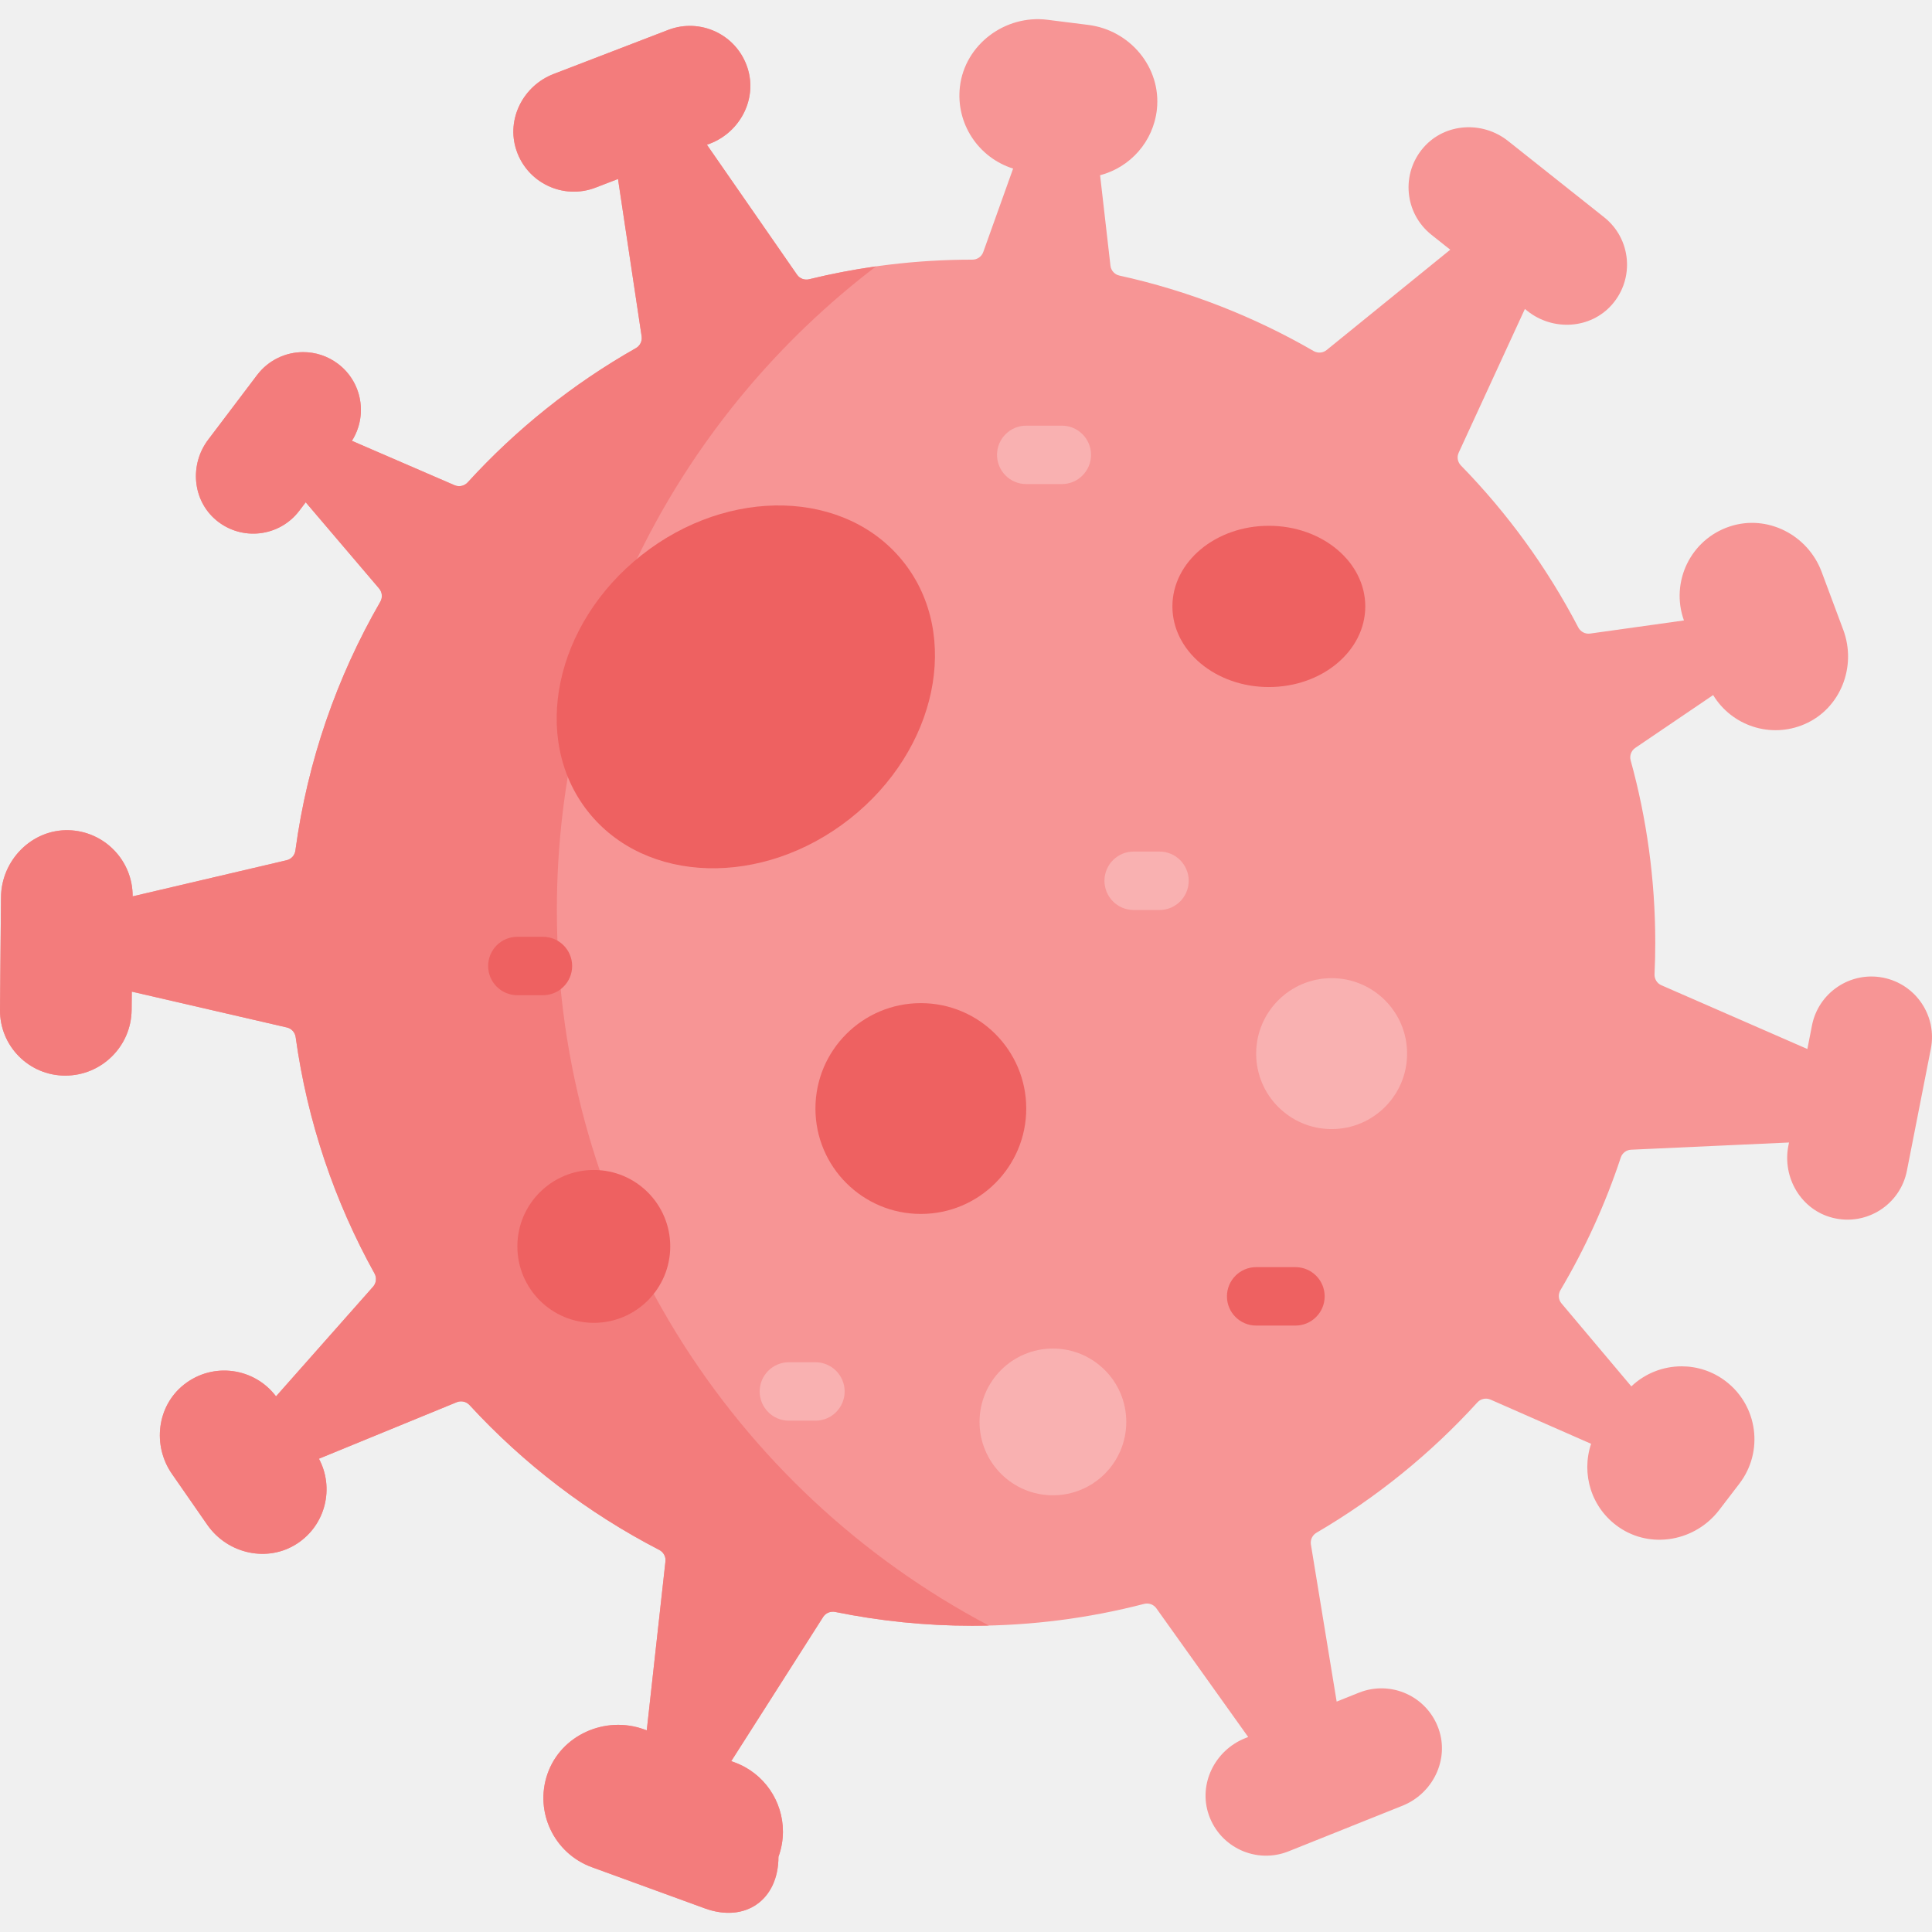
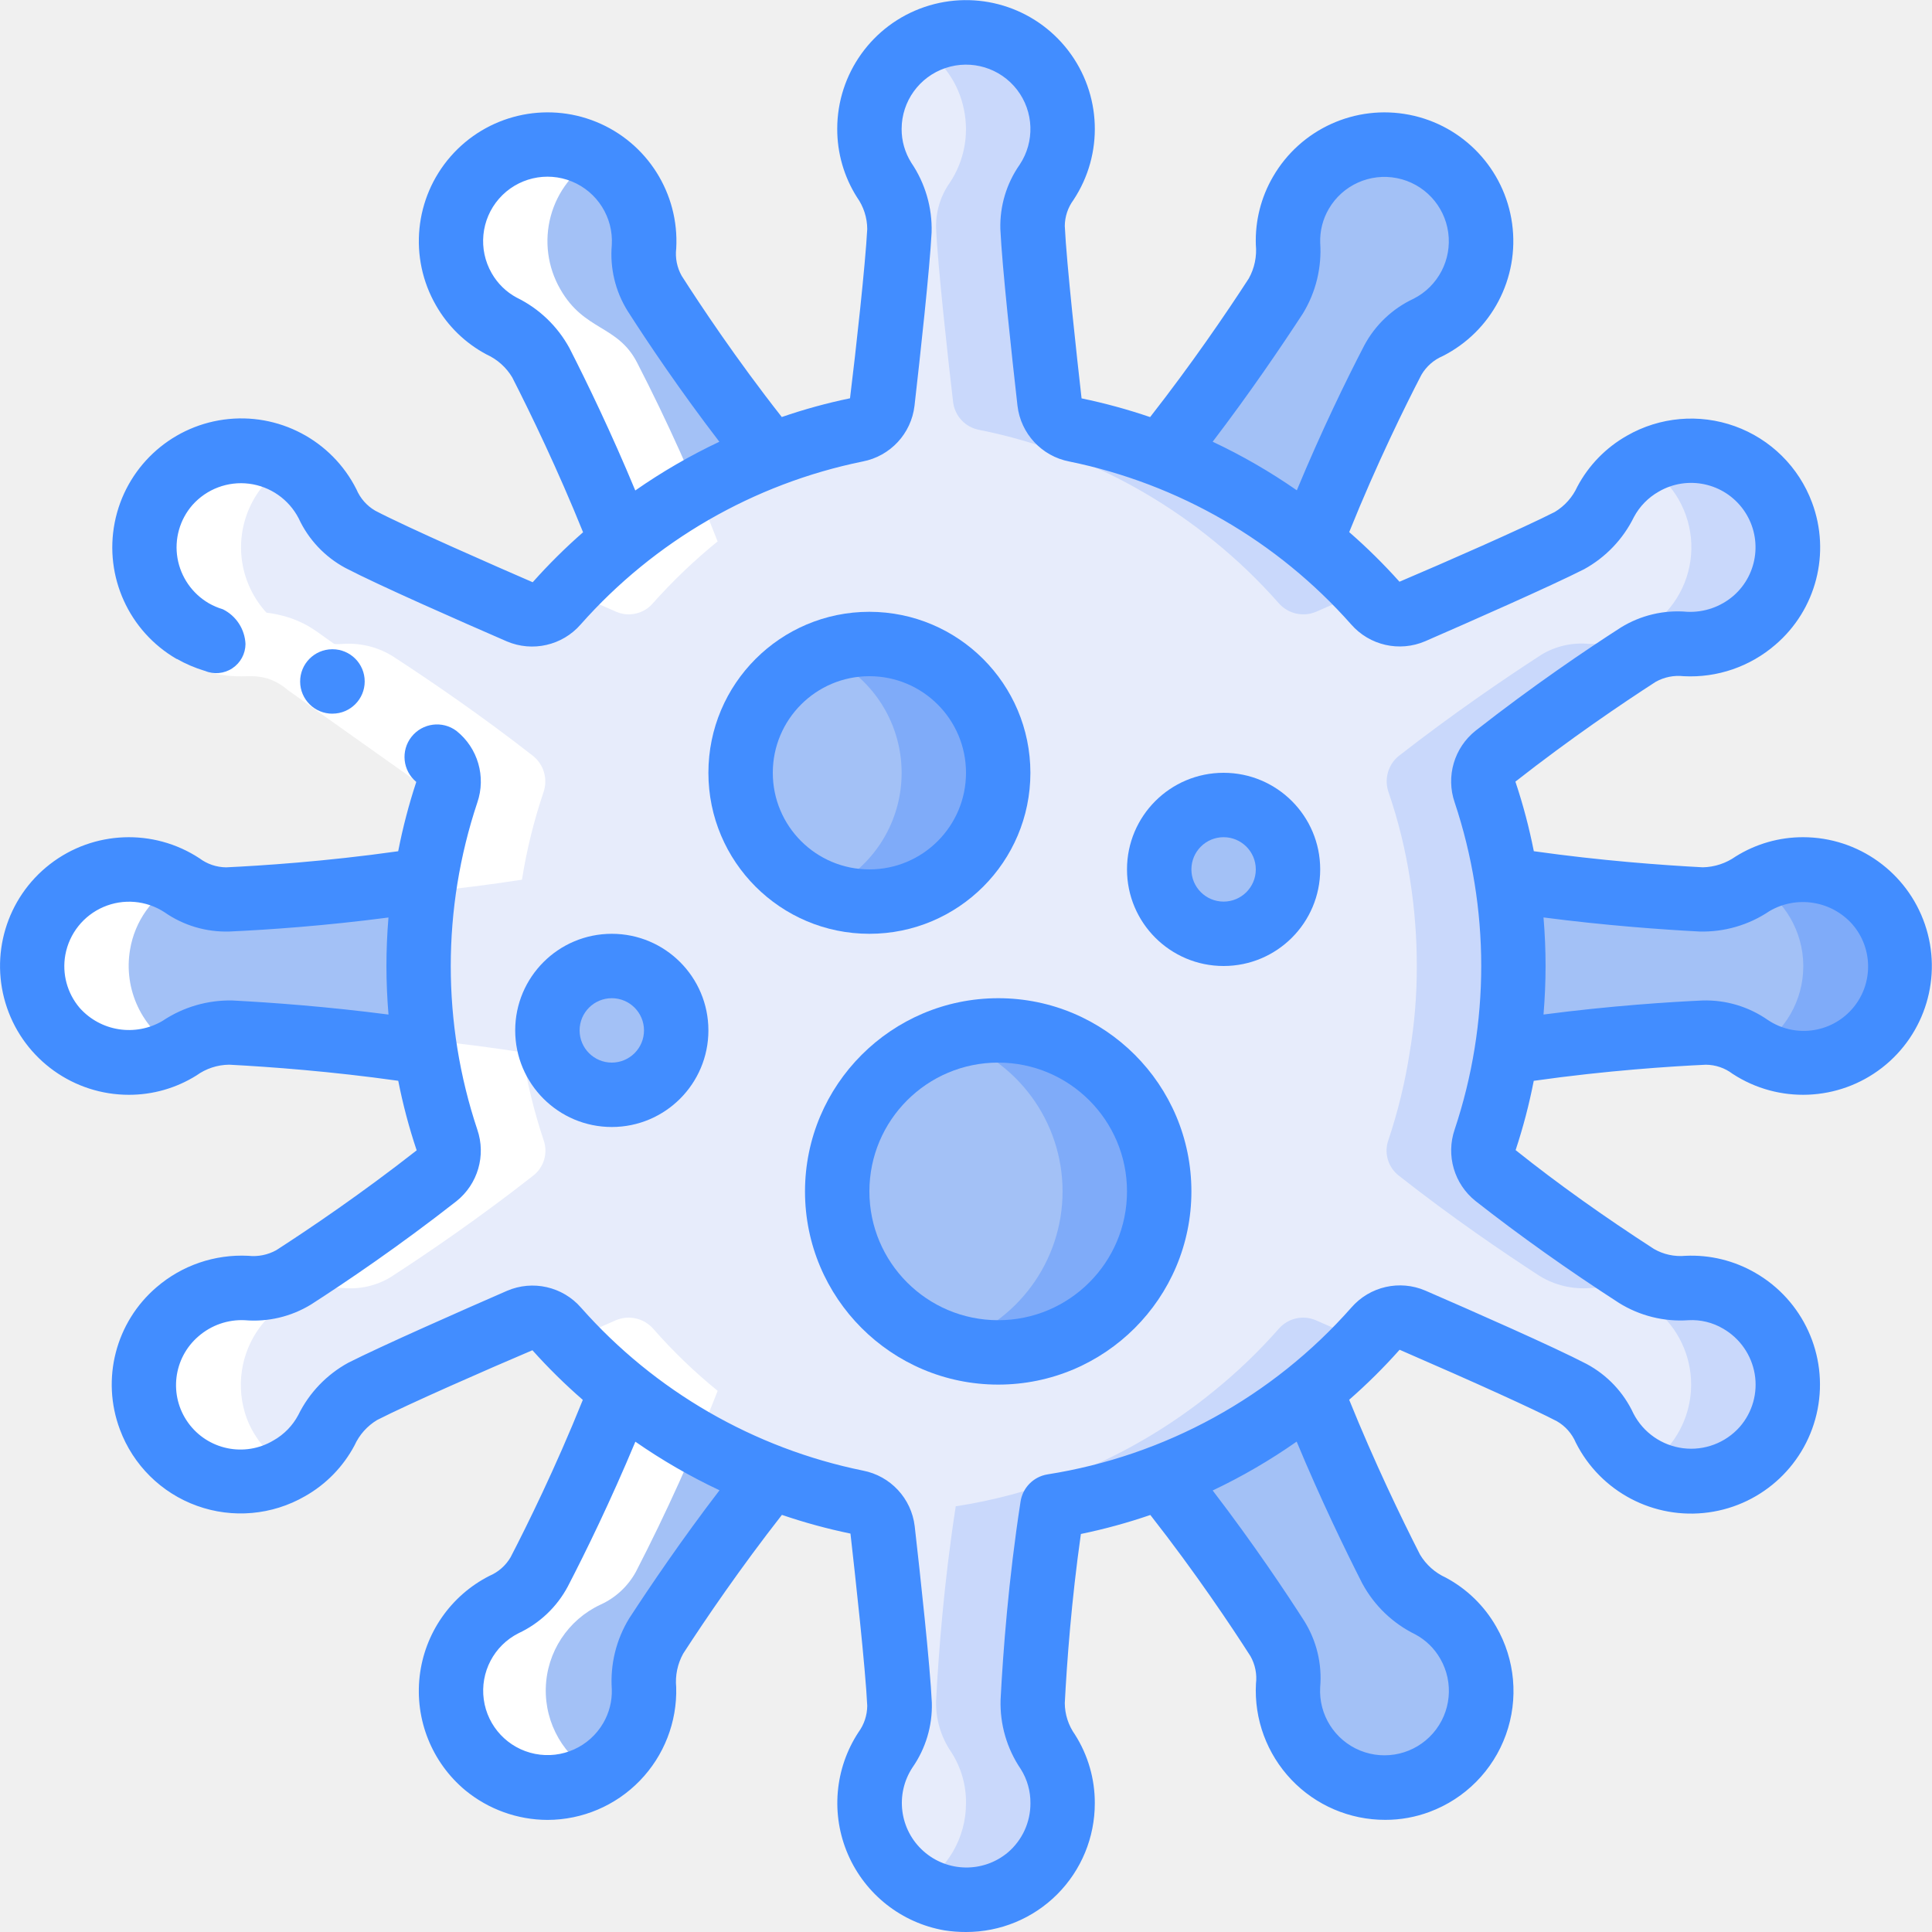
- <svg xmlns="http://www.w3.org/2000/svg" id="Capa_1" enable-background="new 0 0 495.974 495.974" height="512" viewBox="0 0 495.974 495.974" width="512">
-   <g>
-     <g>
-       <g id="XMLID_427_">
-         <g>
-           <path d="m483.411 250.977c8.43 1.66 13.92 9.83 12.27 18.25l-6.15 31.32c-1.7 8.67-10.3 14.23-18.98 12.1-8.13-1.99-13.06-10.3-11.45-18.51l.17-.84-40.54 1.85c-1.22.05-2.28.86-2.66 2.03-3.96 11.96-9.17 23.36-15.48 34.02-.64 1.08-.54 2.45.27 3.41l17.93 21.3c3.56-3.39 8.21-5.15 12.91-5.15 3.96 0 7.96 1.25 11.35 3.85 8.21 6.28 9.77 18.03 3.49 26.25l-5.2 6.79c-6.1 7.98-17.47 10.12-25.75 4.41-7.13-4.91-9.71-13.74-7.13-21.41l-25.83-11.35c-1.17-.51-2.52-.21-3.37.73-11.96 13.13-25.88 24.43-41.3 33.45-1.06.62-1.63 1.82-1.43 3.03l6.61 40.32 5.72-2.29c8.21-3.28 17.55.92 20.48 9.37 2.74 7.91-1.56 16.56-9.33 19.66l-29.23 11.7c-8.2 3.28-17.54-.92-20.47-9.37-2.74-7.91 1.56-16.56 9.33-19.67l.79-.31-23.58-33.04c-.71-1-1.96-1.44-3.15-1.13-14.09 3.65-28.87 5.61-44.11 5.61-12.06 0-23.82-1.23-35.19-3.55-1.2-.24-2.43.27-3.09 1.3l-23.59 37.01.83.3c7.68 2.8 12.44 10.05 12.44 17.77 0 2.16-.37 4.35-1.15 6.49 0 11.07-8.51 17.03-18.91 13.23l-28.99-10.57c-9.7-3.53-14.76-14.18-11.41-23.91 3.44-10.03 14.87-15.09 24.83-11.46l.67.24 4.8-43.37c.14-1.22-.5-2.38-1.59-2.95-18.36-9.48-34.83-22.11-48.7-37.18-.84-.91-2.15-1.21-3.29-.74l-35.38 14.51c4 7.48 1.75 16.96-5.55 21.76-7.62 5.01-17.91 2.68-23.11-4.8l-9.06-13.05c-5.07-7.29-3.89-17.45 3.09-22.95 7.44-5.86 18.05-4.34 23.62 3.03l24.92-28.16c.83-.94.97-2.3.36-3.39-10.23-18.44-17.23-38.92-20.24-60.67-.17-1.22-1.06-2.21-2.25-2.48l-39.82-9.2-.04 4.67c-.04 4.67-1.96 8.9-5.05 11.95-3.08 3.06-7.32 4.94-12 4.94-9.3 0-16.83-7.59-16.74-16.89l.26-28.93c.08-9.46 7.9-17.43 17.35-17.18 9.17.24 16.49 7.78 16.44 16.98l39.53-9.27c1.2-.28 2.09-1.27 2.25-2.49 3.1-23 10.67-44.59 21.8-63.87.62-1.08.51-2.43-.3-3.39l-18.85-22.14-1.64 2.16c-5.08 6.72-14.78 7.89-21.33 2.44-6.14-5.12-6.89-14.3-2.07-20.67l12.56-16.6c2.92-3.85 7.35-5.88 11.84-5.88 3.11 0 6.25.98 8.93 3 6.21 4.69 7.67 13.31 3.57 19.77l26.36 11.4c1.16.5 2.5.2 3.36-.73 12.44-13.64 27.01-25.3 43.19-34.47 1.06-.61 1.65-1.8 1.47-3.01l-6.07-40.41-5.76 2.22c-8.24 3.17-17.53-1.16-20.34-9.64-2.64-7.95 1.78-16.54 9.59-19.54l29.38-11.3c8.25-3.17 17.53 1.15 20.34 9.64 2.64 7.94-1.77 16.53-9.59 19.54l-.79.3 23.12 33.34c.7 1.01 1.94 1.47 3.13 1.18 13.42-3.29 27.43-5.03 41.86-5.03h.02c1.26 0 2.39-.77 2.81-1.96l7.66-21.42c-8.87-2.78-14.78-11.53-13.65-21.07 1.29-10.81 11.64-18.49 22.45-17.13l10.52 1.32c10.72 1.35 18.76 10.95 17.59 21.7-.92 8.37-6.94 14.89-14.58 16.89l2.66 23.22c.14 1.25 1.07 2.27 2.31 2.54 17.78 3.91 34.55 10.52 49.85 19.37 1.07.61 2.39.52 3.34-.26l31.73-25.75-4.82-3.83c-6.93-5.5-7.91-15.69-2.03-22.42 5.5-6.31 15.15-6.87 21.7-1.66l24.65 19.57c6.93 5.49 7.91 15.69 2.03 22.42-5.5 6.3-15.15 6.86-21.7 1.66l-.67-.53-16.99 36.89c-.52 1.11-.28 2.42.58 3.3 11.96 12.25 22.14 26.25 30.12 41.57.58 1.11 1.79 1.74 3.03 1.57l24.09-3.37c-3.54-9.88 1.71-20.83 11.81-24.14 9.63-3.16 20.01 2.19 23.55 11.69l5.55 14.88c3.5 9.41-.7 20.18-9.9 24.18-8.82 3.83-18.77.37-23.51-7.45l-19.99 13.56c-1.05.71-1.52 2.01-1.18 3.23 4.11 14.9 6.31 30.58 6.31 46.78 0 2.71-.06 5.4-.19 8.07-.05 1.23.64 2.36 1.76 2.85l37.48 16.37 1.18-6.05c1.66-8.43 9.83-13.92 18.25-12.27z" fill="#f79595" />
-         </g>
+ <svg xmlns="http://www.w3.org/2000/svg" height="512" viewBox="0 0 60 60" width="512">
+   <g id="Page-1" fill="none" fill-rule="evenodd">
+     <g id="002---Virus" fill-rule="nonzero">
+       <path id="Shape" d="m54.79 44.96c-.658.754-1.648 1.133-2.642 1.01-.994-.122-1.862-.729-2.318-1.62-.212-.468-.57-.854-1.02-1.1-1.02-.54-3.69-1.7-4.95-2.25-.401-.17-.866-.061-1.15.27-.612.695-1.281 1.337-2 1.92-1.392 1.14-2.959 2.048-4.64 2.69-1.095.419-2.231.721-3.39.9v.01c-.36 2.32-.53 4.51-.61 6.05-.01.559.154 1.108.47 1.57.306.473.466 1.026.46 1.59-.001 1.284-.818 2.425-2.034 2.838-1.215.414-2.559.008-3.343-1.009-.784-1.017-.833-2.42-.124-3.489.288-.417.439-.913.43-1.42-.05-1.15-.37-4.05-.53-5.41-.054-.433-.381-.781-.81-.86-.907-.18-1.797-.438-2.66-.77-1.68-.644-3.246-1.552-4.64-2.69-.719-.583-1.388-1.225-2-1.92-.288-.331-.756-.44-1.16-.27-1.24.54-3.83 1.68-4.87 2.21-.492.278-.886.701-1.13 1.21-.264.494-.663.903-1.15 1.18-1.338.771-3.042.401-3.939-.856-.897-1.257-.694-2.989.469-4.004.594-.515 1.365-.781 2.15-.74.509.048 1.021-.068 1.46-.33 1.16-.75 2.77-1.85 4.44-3.16.336-.262.465-.71.32-1.11-.296-.886-.517-1.796-.66-2.72-.149-.885-.223-1.782-.22-2.68-.001-.897.069-1.794.21-2.68.146-.924.371-1.834.67-2.72.138-.404.011-.85-.32-1.12-1.64-1.28-3.21-2.35-4.38-3.11-.471-.287-1.021-.416-1.57-.37-.571.03-1.138-.109-1.63-.4-1.103-.646-1.675-1.92-1.425-3.174.249-1.253 1.265-2.211 2.531-2.386 1.266-.175 2.504.471 3.084 1.61.212.468.57.854 1.02 1.1 1.02.54 3.69 1.7 4.95 2.25.398.17.86.06 1.14-.27.618-.693 1.29-1.335 2.01-1.92 1.394-1.138 2.96-2.046 4.64-2.69.863-.332 1.753-.59 2.66-.77.429-.079.756-.427.81-.86.16-1.35.47-4.17.53-5.32.011-.563-.153-1.115-.47-1.58-.306-.473-.466-1.026-.46-1.59.005-1.283.825-2.42 2.04-2.83 1.215-.41 2.557-.003 3.338 1.014.782 1.017.831 2.418.122 3.487-.289.409-.44.899-.43 1.4.05 1.16.37 4.06.53 5.42.054.433.381.781.81.86.907.18 1.797.438 2.66.77 1.68.644 3.246 1.552 4.64 2.69.719.583 1.388 1.225 2 1.92.288.331.756.44 1.16.27 1.24-.54 3.83-1.68 4.87-2.21.492-.278.886-.701 1.13-1.21.264-.494.663-.903 1.15-1.18 1.338-.771 3.042-.401 3.939.856s.694 2.989-.469 4.004c-.594.515-1.365.781-2.15.74-.509-.048-1.021.068-1.46.33-1.16.75-2.77 1.85-4.44 3.15-.331.27-.458.716-.32 1.12.304.885.528 1.795.67 2.72.141.886.211 1.783.21 2.68.003.898-.071 1.795-.22 2.68-.143.924-.364 1.834-.66 2.72-.145.4-.016.848.32 1.11 1.64 1.29 3.21 2.36 4.38 3.12.471.287 1.021.416 1.57.37.571-.03 1.138.109 1.63.4.775.447 1.309 1.217 1.458 2.099s-.103 1.785-.688 2.461z" fill="#e7ecfb" />
+       <path id="Shape" d="m29.94 3.42c.157.779-.001 1.588-.44 2.25-.289.409-.44.899-.43 1.4.05 1.16.37 4.06.53 5.42.054.433.381.781.81.86.907.18 1.797.438 2.66.77 1.68.644 3.246 1.552 4.64 2.69.719.583 1.388 1.225 2 1.92.288.331.756.44 1.16.27.388-.169.914-.4 1.477-.649-.509-.551-1.056-1.066-1.637-1.541-1.394-1.138-2.96-2.046-4.64-2.69-.863-.332-1.753-.59-2.66-.77-.429-.079-.756-.427-.81-.86-.16-1.36-.48-4.26-.53-5.42-.01-.501.141-.991.43-1.4.778-1.16.652-2.704-.304-3.723-.956-1.019-2.489-1.243-3.696-.541.75.43 1.276 1.165 1.44 2.014z" fill="#c9d8fb" />
+       <path id="Shape" d="m54.02 40.4c-.492-.291-1.059-.43-1.63-.4-.549.046-1.099-.083-1.57-.37-1.17-.76-2.74-1.83-4.38-3.12-.336-.262-.465-.71-.32-1.11.296-.886.517-1.796.66-2.72.149-.885.223-1.782.22-2.68.001-.897-.069-1.794-.21-2.68-.142-.925-.366-1.835-.67-2.72-.138-.404-.011-.85.32-1.12 1.67-1.3 3.28-2.4 4.44-3.15.439-.262.951-.378 1.46-.33.785.041 1.556-.225 2.15-.74 1.164-1.015 1.367-2.747.469-4.004s-2.602-1.627-3.939-.856h-.005c.845.479 1.403 1.339 1.498 2.305.095.966-.287 1.918-1.023 2.551-.594.515-1.365.781-2.15.74-.509-.048-1.021.068-1.46.33-1.16.75-2.77 1.85-4.44 3.15-.331.27-.458.716-.32 1.12.304.885.528 1.795.67 2.72.141.888.211 1.785.21 2.684.003.898-.071 1.795-.22 2.68-.143.924-.364 1.834-.66 2.72-.145.4-.016.848.32 1.11 1.64 1.29 3.21 2.36 4.38 3.12.471.287 1.021.416 1.57.37.571-.03 1.138.109 1.63.4.775.447 1.309 1.217 1.458 2.099s-.103 1.785-.688 2.461c-.218.253-.478.466-.768.63.156.09.319.167.488.23 1.459.514 3.069-.165 3.719-1.569.65-1.403.126-3.071-1.209-3.851z" fill="#c9d8fb" />
+       <path id="Shape" d="m40.86 41c-.401-.17-.866-.061-1.15.27-.612.695-1.281 1.337-2 1.92-1.392 1.14-2.959 2.048-4.64 2.69-1.095.419-2.231.721-3.39.9v.01c-.36 2.32-.53 4.51-.61 6.05-.01.559.154 1.108.47 1.57.306.473.466 1.026.46 1.59.001 1.071-.572 2.06-1.5 2.594.305.181.64.305.989.366.873.151 1.768-.092 2.445-.663.677-.571 1.067-1.412 1.066-2.297.006-.564-.154-1.117-.46-1.59-.316-.462-.48-1.011-.47-1.57.08-1.54.25-3.73.61-6.05v-.01c1.159-.179 2.295-.481 3.39-.9 1.681-.642 3.248-1.55 4.64-2.69.58-.475 1.127-.99 1.636-1.54-.568-.25-1.097-.48-1.486-.65z" fill="#c9d8fb" />
+       <circle id="Oval" cx="26.999" cy="24" fill="#a3c1f6" r="4" />
+       <path id="Shape" d="m27 20c-.515.002-1.024.104-1.5.3 1.511.609 2.501 2.074 2.501 3.703s-.99 3.094-2.501 3.703c1.496.608 3.212.256 4.348-.892s1.471-2.866.848-4.357c-.623-1.49-2.081-2.46-3.696-2.458z" fill="#7fabf9" />
+       <circle id="Oval" cx="37.999" cy="27" fill="#a3c1f6" r="2" />
+       <circle id="Oval" cx="18.999" cy="32" fill="#a3c1f6" r="2" />
+       <circle id="Oval" cx="30.999" cy="37" fill="#a3c1f6" r="5" />
+       <path id="Shape" d="m31 32c-.51.007-1.016.093-1.5.254 2.081.644 3.499 2.568 3.499 4.746s-1.419 4.102-3.499 4.746c1.876.596 3.926.033 5.236-1.436 1.309-1.469 1.633-3.571.826-5.366s-2.593-2.948-4.561-2.944z" fill="#7fabf9" />
+       <path id="Shape" d="m23.93 14.12c-1.68.644-3.246 1.552-4.64 2.69l-.01-.01c-.733-1.885-1.564-3.731-2.49-5.53-.275-.497-.698-.895-1.21-1.14-.494-.264-.903-.663-1.18-1.15-.635-1.112-.495-2.504.349-3.466.844-.963 2.206-1.284 3.391-.799 1.185.484 1.932 1.667 1.86 2.945-.048.509.068 1.021.33 1.46 1.11 1.729 2.312 3.398 3.6 5z" fill="#a3c1f6" />
+       <path id="Shape" d="m13.22 32.68h-.01c-2.32-.36-4.5-.53-6.04-.61-.567-.006-1.121.161-1.59.48-.473.297-1.021.453-1.58.45-1.281-.003-2.419-.819-2.832-2.031-.414-1.212-.012-2.553 1-3.339 1.012-.785 2.411-.842 3.483-.14.417.297.918.451 1.43.44 2.053-.094 4.099-.298 6.13-.61-.141.886-.211 1.783-.21 2.68-.003.898.071 1.795.22 2.68z" fill="#a3c1f6" />
+       <path id="Shape" d="m23.93 45.88c-1.266 1.579-2.451 3.221-3.55 4.92-.29.488-.423 1.054-.38 1.62.021.557-.118 1.109-.4 1.59-.642 1.109-1.917 1.688-3.174 1.441-1.257-.247-2.219-1.265-2.394-2.534s.475-2.51 1.618-3.088c.468-.212.854-.57 1.1-1.02.947-1.822 1.791-3.695 2.53-5.61l.01-.01c1.394 1.138 2.96 2.046 4.64 2.69z" fill="#a3c1f6" />
+       <path id="Shape" d="m44.04 55.33c-.95.35-2.013.198-2.827-.405-.814-.602-1.27-1.574-1.213-2.585.048-.509-.068-1.021-.33-1.46-1.11-1.729-2.312-3.398-3.6-5 1.681-.642 3.248-1.55 4.64-2.69l.01.01c.733 1.885 1.564 3.731 2.49 5.53.275.497.698.895 1.21 1.14.494.264.903.663 1.18 1.15.443.765.526 1.687.225 2.519-.301.832-.954 1.487-1.785 1.791z" fill="#a3c1f6" />
+       <path id="Shape" d="m58.96 30.51c-.176.996-.84 1.836-1.768 2.239s-1.995.313-2.842-.239c-.417-.297-.918-.451-1.43-.44-2.053.094-4.099.298-6.13.61h-.01c.149-.885.223-1.782.22-2.68.001-.897-.069-1.794-.21-2.68 2.32.36 4.5.53 6.04.61.567.006 1.121-.161 1.59-.48.473-.297 1.021-.453 1.58-.45.885-.001 1.726.389 2.297 1.066.571.677.813 1.571.663 2.444z" fill="#a3c1f6" />
+       <path id="Shape" d="m56 27c-.531-.002-1.052.141-1.509.412.932.528 1.509 1.515 1.512 2.586s-.569 2.061-1.498 2.594c1.093.637 2.467.52 3.437-.292.969-.812 1.326-2.145.891-3.332-.435-1.187-1.568-1.975-2.832-1.968z" fill="#7fabf9" />
+       <path id="Shape" d="m45.83 8.45c-.248.746-.78 1.364-1.48 1.72-.468.212-.854.57-1.1 1.02-.947 1.822-1.791 3.695-2.53 5.61l-.01.01c-1.394-1.138-2.96-2.046-4.64-2.69 1.266-1.579 2.451-3.221 3.55-4.92.29-.488.423-1.054.38-1.62-.02-.557.119-1.109.4-1.59.767-1.34 2.427-1.877 3.834-1.24 1.406.637 2.098 2.239 1.596 3.7z" fill="#a3c1f6" />
+       <g fill="#fff">
+         <path id="Shape" d="m7.61 20c.549-.046 1.099.083 1.57.37 1.17.76 2.74 1.83 4.38 3.11.331.27.458.716.32 1.12-.299.886-.524 1.796-.67 2.72-1.41.221-2.77.37-3.968.469.266.106.552.154.838.141 2.053-.094 4.099-.298 6.13-.61.146-.924.371-1.834.67-2.72.138-.404.011-.85-.32-1.12-1.64-1.28-3.21-2.35-4.38-3.11-.471-.287-1.021-.416-1.57-.37-1.194.047-2.303-.618-2.824-1.694s-.354-2.358.424-3.266c.215-.248.471-.458.757-.62-1.237-.731-2.821-.47-3.757.62-.778.908-.944 2.19-.424 3.266s1.629 1.741 2.824 1.694z" />
+         <path id="Shape" d="m16.79 11.27c.926 1.799 1.757 3.645 2.49 5.53l.01.01c-.58.476-1.128.989-1.64 1.538.569.25 1.1.482 1.49.652.398.17.86.06 1.14-.27.618-.693 1.29-1.335 2.01-1.92l-.01-.01c-.733-1.885-1.564-3.731-2.49-5.53-.605-1.187-1.645-.98-2.39-2.29-.395-.685-.502-1.5-.297-2.264.205-.764.706-1.415 1.391-1.81-.764-.461-1.698-.548-2.534-.236-.83.304-1.484.96-1.785 1.791s-.219 1.754.225 2.519c.745 1.31 1.785 1.103 2.39 2.29z" />
+         <path id="Shape" d="m20.29 41.27c-.288-.331-.756-.44-1.16-.27-.388.169-.914.4-1.477.649.509.551 1.056 1.066 1.637 1.541-.749 1.916-1.597 3.792-2.54 5.62-.246.45-.632.808-1.1 1.02-.899.46-1.507 1.339-1.622 2.342-.115 1.003.28 1.997 1.052 2.648.965.809 2.336.921 3.42.28-.981-.528-1.581-1.565-1.55-2.679.031-1.114.688-2.115 1.698-2.587.468-.212.854-.57 1.1-1.02.943-1.828 1.791-3.704 2.54-5.62-.719-.584-1.387-1.228-1.998-1.924z" />
+         <path id="Shape" d="m4 33c.53-.003 1.049-.145 1.506-.414-1.093-.621-1.68-1.861-1.466-3.1.148-.878.689-1.64 1.469-2.068-1.091-.645-2.469-.535-3.444.274-.975.81-1.336 2.145-.902 3.335s1.57 1.98 2.837 1.972z" />
+         <path id="Shape" d="m4.66 44.04c.309.831.97 1.483 1.806 1.78.835.297 1.76.21 2.524-.239-.612-.339-1.084-.886-1.33-1.541-.345-.952-.19-2.014.414-2.827s1.575-1.269 2.586-1.213c.509.048 1.021-.068 1.46-.33 1.16-.75 2.77-1.85 4.44-3.16.336-.262.465-.71.32-1.11-.296-.886-.517-1.796-.66-2.72-2.004-.311-4.024-.514-6.05-.61-.307-.018-.614.031-.9.144 2.492.207 3.8.466 3.947.466.143.924.364 1.834.66 2.72.145.4.016.848-.32 1.11-1.67 1.31-3.28 2.41-4.44 3.16-.438.262-.949.377-1.457.33-1.011-.055-1.982.4-2.586 1.213s-.759 1.875-.414 2.827z" />
+         <path id="Shape" d="m6.349 20.839.571-1.917c.214.064.437.09.66.078.446-.022.892.031 1.321.156.23.069.452.163.661.281.162.097.319.202.47.315l.829.589 3.317 2.359-1.235 1.574-3.206-2.274-.8-.57c-.18-.157-.389-.278-.615-.355-.213-.062-.435-.087-.657-.075-.445.021-.89-.034-1.316-.161z" />
      </g>
-       <ellipse cx="325.731" cy="155.677" fill="#ee6161" rx="24.756" ry="20.699" />
-       <circle cx="236.394" cy="284.578" fill="#ee6161" r="27.059" />
-       <circle cx="341.851" cy="270.481" fill="#f9b1b1" r="19.374" />
-       <circle cx="270.299" cy="365.029" fill="#f9b1b1" r="18.836" />
-       <g>
-         <path d="m142.955 233.609c0-67.408 32.157-127.319 81.946-165.228-5.813.82-11.552 1.928-17.17 3.306-1.19.29-2.43-.17-3.13-1.18l-23.12-33.34.79-.3c7.82-3.01 12.23-11.6 9.59-19.54-2.81-8.49-12.09-12.81-20.34-9.64l-29.38 11.3c-7.81 3-12.23 11.59-9.59 19.54 2.81 8.48 12.1 12.81 20.34 9.64l5.76-2.22 6.07 40.41c.18 1.21-.41 2.4-1.47 3.01-16.18 9.17-30.75 20.83-43.19 34.47-.86.93-2.2 1.23-3.36.73l-26.36-11.4c4.1-6.46 2.64-15.08-3.57-19.77-2.68-2.02-5.82-3-8.93-3-4.49 0-8.92 2.03-11.84 5.88l-12.56 16.6c-4.82 6.37-4.07 15.55 2.07 20.67 6.55 5.45 16.25 4.28 21.33-2.44l1.64-2.16 18.85 22.14c.81.96.92 2.31.3 3.39-11.13 19.28-18.7 40.87-21.8 63.87-.16 1.22-1.05 2.21-2.25 2.49l-39.53 9.27c.05-9.2-7.27-16.74-16.44-16.98-9.45-.25-17.27 7.72-17.35 17.18l-.26 28.93c-.09 9.3 7.44 16.89 16.74 16.89 4.68 0 8.92-1.88 12-4.94 3.09-3.05 5.01-7.28 5.05-11.95l.04-4.67 39.82 9.2c1.19.27 2.08 1.26 2.25 2.48 3.01 21.75 10.01 42.23 20.24 60.67.61 1.09.47 2.45-.36 3.39l-24.92 28.16c-5.57-7.37-16.18-8.89-23.62-3.03-6.98 5.5-8.16 15.66-3.09 22.95l9.06 13.05c5.2 7.48 15.49 9.81 23.11 4.8 7.3-4.8 9.55-14.28 5.55-21.76l35.38-14.51c1.14-.47 2.45-.17 3.29.74 13.87 15.07 30.34 27.7 48.7 37.18 1.09.57 1.73 1.73 1.59 2.95l-4.8 43.37-.67-.24c-9.96-3.63-21.39 1.43-24.83 11.46-3.35 9.73 1.71 20.38 11.41 23.91l28.99 10.57c10.4 3.8 18.91-2.16 18.91-13.23.78-2.14 1.15-4.33 1.15-6.49 0-7.72-4.76-14.97-12.44-17.77l-.83-.3 23.59-37.01c.66-1.03 1.89-1.54 3.09-1.3 11.37 2.32 23.13 3.55 35.19 3.55 1.419 0 2.861-.018 4.272-.051-65.927-34.765-110.908-103.985-110.908-183.697z" fill="#f37c7c" />
-       </g>
-       <circle cx="152.438" cy="319.972" fill="#ee6161" r="19.622" />
-       <g>
-         <path d="m297.66 233.609h-6.63c-4.143 0-7.5-3.358-7.5-7.5s3.357-7.5 7.5-7.5h6.63c4.143 0 7.5 3.358 7.5 7.5s-3.357 7.5-7.5 7.5z" fill="#f9b1b1" />
-       </g>
-       <g>
-         <path d="m209.334 364.709h-6.812c-4.143 0-7.5-3.358-7.5-7.5s3.357-7.5 7.5-7.5h6.812c4.143 0 7.5 3.358 7.5 7.5s-3.357 7.5-7.5 7.5z" fill="#f9b1b1" />
-       </g>
-       <g>
-         <path d="m139.377 255.487h-6.562c-4.143 0-7.5-3.358-7.5-7.5s3.357-7.5 7.5-7.5h6.562c4.143 0 7.5 3.358 7.5 7.5s-3.357 7.5-7.5 7.5z" fill="#ee6161" />
-       </g>
-       <g>
-         <path d="m272.584 124.27h-9.132c-4.143 0-7.5-3.358-7.5-7.5s3.357-7.5 7.5-7.5h9.132c4.143 0 7.5 3.358 7.5 7.5s-3.357 7.5-7.5 7.5z" fill="#f9b1b1" />
-       </g>
-       <g>
-         <path d="m332.561 340.294h-10.084c-4.143 0-7.5-3.358-7.5-7.5s3.357-7.5 7.5-7.5h10.084c4.143 0 7.5 3.358 7.5 7.5s-3.358 7.5-7.5 7.5z" fill="#ee6161" />
-       </g>
+       <path id="Shape" d="m27 19c-2.761 0-5 2.239-5 5s2.239 5 5 5 5-2.239 5-5c-.003-2.76-2.24-4.997-5-5zm0 8c-1.657 0-3-1.343-3-3s1.343-3 3-3 3 1.343 3 3-1.343 3-3 3z" fill="#428dff" />
+       <path id="Shape" d="m38 30c1.657 0 3-1.343 3-3s-1.343-3-3-3-3 1.343-3 3 1.343 3 3 3zm0-4c.552 0 1 .448 1 1s-.448 1-1 1-1-.448-1-1 .448-1 1-1z" fill="#428dff" />
+       <path id="Shape" d="m19 35c1.657 0 3-1.343 3-3s-1.343-3-3-3-3 1.343-3 3 1.343 3 3 3zm0-4c.552 0 1 .448 1 1s-.448 1-1 1-1-.448-1-1 .448-1 1-1z" fill="#428dff" />
+       <path id="Shape" d="m25 37c0 3.314 2.686 6 6 6s6-2.686 6-6-2.686-6-6-6c-3.312.003-5.997 2.688-6 6zm10 0c0 2.209-1.791 4-4 4s-4-1.791-4-4 1.791-4 4-4 4 1.791 4 4z" fill="#428dff" />
+       <path id="Shape" d="m4 34c.743.002 1.47-.206 2.1-.6.296-.214.651-.331 1.016-.335 1.282.067 3.185.209 5.252.5.144.732.335 1.453.572 2.16-1.727 1.353-3.326 2.433-4.359 3.1-.265.147-.569.208-.87.175-1.041-.053-2.062.297-2.851.977-1.269 1.087-1.723 2.851-1.137 4.416.41 1.104 1.285 1.972 2.393 2.371 1.108.4 2.335.291 3.355-.297.654-.369 1.188-.918 1.54-1.581.149-.327.393-.601.7-.786.979-.5 3.44-1.58 4.824-2.167.489.546 1.012 1.061 1.565 1.542-.855 2.126-1.753 3.942-2.244 4.888-.151.258-.381.46-.656.577-1.202.611-2.017 1.786-2.168 3.126s.38 2.667 1.415 3.531c.721.594 1.625.92 2.559.922 1.08-.003 2.113-.442 2.865-1.218s1.159-1.822 1.129-2.901c-.035-.363.041-.728.218-1.047.7-1.08 1.778-2.661 3.065-4.307.697.238 1.408.432 2.129.581.139 1.225.468 4.2.521 5.347-.002.295-.097.582-.271.82-.742 1.13-.865 2.557-.327 3.798.538 1.24 1.664 2.126 2.995 2.357.222.035.446.052.67.051 1.062.002 2.08-.418 2.831-1.169.751-.751 1.171-1.769 1.169-2.831.003-.754-.211-1.493-.615-2.129-.204-.286-.315-.628-.317-.98.067-1.283.206-3.184.5-5.252.731-.151 1.451-.348 2.157-.59 1.416 1.807 2.536 3.489 3.109 4.385.147.26.207.56.171.856-.059 1.102.339 2.179 1.099 2.979s1.816 1.251 2.919 1.248c.468.001.932-.083 1.37-.246 1.105-.41 1.974-1.286 2.373-2.395.4-1.109.29-2.338-.3-3.358-.368-.646-.911-1.174-1.566-1.524-.333-.151-.612-.4-.8-.714-.584-1.145-1.414-2.866-2.2-4.809.554-.485 1.077-1.003 1.566-1.553 2.4 1.041 4.175 1.849 4.889 2.222.261.152.465.384.583.662.77 1.53 2.427 2.4 4.124 2.167s3.057-1.52 3.385-3.201c.328-1.681-.449-3.384-1.933-4.238-.657-.381-1.409-.565-2.168-.53-.343.033-.687-.042-.985-.215-1.532-.991-2.981-2.019-4.292-3.067.233-.705.421-1.423.563-2.152 2.27-.322 4.284-.451 5.345-.5.298.002.588.1.826.28 1.429.936 3.295.861 4.645-.186 1.35-1.048 1.885-2.837 1.332-4.453s-2.071-2.704-3.779-2.707c-.743-.002-1.47.206-2.1.6-.298.21-.652.327-1.016.335-1.282-.067-3.185-.208-5.251-.5-.144-.732-.335-1.454-.572-2.161 1.725-1.351 3.324-2.432 4.358-3.1.264-.147.567-.208.867-.174 1.041.055 2.062-.296 2.85-.978 1.269-1.087 1.723-2.851 1.137-4.416-.411-1.103-1.287-1.97-2.394-2.369-1.107-.399-2.334-.292-3.355.295-.653.37-1.187.918-1.539 1.581-.149.327-.393.601-.7.786-.979.5-3.44 1.58-4.824 2.167-.488-.545-1.009-1.06-1.561-1.541.855-2.126 1.753-3.942 2.244-4.888.152-.257.381-.46.656-.577 1.525-.77 2.392-2.424 2.159-4.116s-1.515-3.05-3.191-3.379c-1.676-.329-3.377.442-4.233 1.92-.374.641-.559 1.374-.535 2.115.035.363-.041.728-.218 1.047-.7 1.08-1.777 2.66-3.065 4.306-.697-.238-1.408-.432-2.129-.581-.139-1.23-.469-4.213-.521-5.353.002-.291.096-.573.268-.807.945-1.427.877-3.296-.168-4.651-1.045-1.355-2.836-1.895-4.456-1.344s-2.71 2.072-2.711 3.783c-.002.753.21 1.49.613 2.126.205.288.317.632.319.986-.057 1.094-.351 3.766-.535 5.257-.718.149-1.426.343-2.119.582-1.415-1.8-2.535-3.488-3.109-4.385-.146-.259-.205-.559-.169-.854.095-1.705-.903-3.283-2.485-3.927-1.582-.644-3.398-.213-4.522 1.074-1.123 1.287-1.306 3.145-.454 4.625.368.646.912 1.174 1.568 1.523.333.151.612.399.8.713.584 1.145 1.415 2.867 2.2 4.81-.554.484-1.076 1.003-1.565 1.552-1.13-.49-3.868-1.688-4.89-2.222-.261-.152-.465-.384-.583-.662-.769-1.528-2.425-2.399-4.12-2.167-1.695.232-3.056 1.515-3.387 3.194-.331 1.679.442 3.382 1.923 4.24h.01c.273.155.562.278.862.369.281.118.602.089.856-.079.254-.167.408-.451.41-.755-.021-.459-.288-.872-.7-1.077-.153-.046-.3-.109-.439-.188-.515-.3-.871-.813-.973-1.4-.101-.592.069-1.198.464-1.651.441-.497 1.1-.745 1.759-.662s1.236.486 1.541 1.077c.304.657.814 1.197 1.452 1.54 1.032.538 3.582 1.659 5.01 2.279.798.341 1.725.129 2.295-.525 2.293-2.592 5.367-4.368 8.758-5.061.857-.164 1.509-.865 1.61-1.732.173-1.518.472-4.236.531-5.384.022-.769-.199-1.526-.631-2.162-.198-.316-.303-.681-.3-1.054.003-.855.55-1.614 1.36-1.887.81-.274 1.705-.002 2.226.676.521.678.553 1.613.08 2.325-.41.585-.62 1.286-.6 2 .053 1.157.356 3.935.532 5.488.102.865.752 1.565 1.607 1.73 3.39.692 6.463 2.468 8.755 5.059.572.655 1.501.866 2.3.523 1.4-.61 3.9-1.712 4.934-2.236.67-.368 1.211-.934 1.548-1.621.177-.331.444-.604.77-.789.89-.518 2.028-.275 2.63.561.601.836.47 1.992-.305 2.671-.398.345-.914.524-1.44.5-.721-.064-1.444.107-2.06.487-1.074.691-2.729 1.808-4.514 3.207-.665.53-.925 1.421-.648 2.225 1.1 3.297 1.1 6.861 0 10.158-.275.803-.016 1.692.648 2.222 1.371 1.076 2.87 2.14 4.454 3.164.645.402 1.401.59 2.159.537.378-.021.753.071 1.079.264.517.299.875.812.977 1.4.102.592-.069 1.198-.464 1.65-.441.497-1.099.745-1.759.662s-1.236-.486-1.541-1.076c-.304-.657-.814-1.197-1.452-1.539-1.021-.533-3.576-1.657-5.009-2.279-.799-.344-1.729-.132-2.3.525-2.447 2.774-5.786 4.606-9.44 5.182-.437.072-.776.42-.836.859-.373 2.41-.542 4.666-.618 6.136-.024.768.196 1.523.628 2.158.199.317.303.684.299 1.058.003.588-.253 1.147-.7 1.529-.763.639-1.879.622-2.622-.04-.743-.662-.888-1.769-.34-2.6.409-.588.62-1.292.6-2.008-.054-1.165-.356-3.935-.532-5.482-.102-.864-.752-1.563-1.606-1.728-3.39-.692-6.464-2.468-8.756-5.06-.571-.656-1.501-.867-2.3-.523-1.4.61-3.9 1.712-4.934 2.236-.67.368-1.211.934-1.548 1.621-.176.331-.443.605-.77.789-.891.532-2.042.294-2.649-.548-.607-.843-.468-2.009.32-2.686.397-.345.911-.525 1.437-.5.721.061 1.442-.11 2.059-.488 1.073-.69 2.727-1.807 4.515-3.208.665-.53.924-1.42.648-2.224-1.099-3.296-1.099-6.859 0-10.155.277-.804.018-1.696-.647-2.226-.438-.328-1.058-.246-1.397.184-.339.43-.273 1.052.149 1.401-.233.705-.42 1.424-.562 2.152-2.266.321-4.282.45-5.344.5-.298-.003-.588-.101-.826-.28-1.429-.938-3.297-.864-4.647.184-1.351 1.048-1.886 2.839-1.332 4.456.554 1.617 2.075 2.704 3.784 2.704zm13.685-23.189c-.37-.679-.941-1.227-1.636-1.567-.326-.174-.596-.438-.779-.759-.426-.741-.335-1.671.228-2.315.563-.643 1.473-.858 2.264-.533s1.288 1.116 1.238 1.969c-.063.718.109 1.438.49 2.05.65 1.016 1.634 2.477 2.85 4.063-.911.43-1.785.937-2.611 1.513-.74-1.783-1.497-3.349-2.044-4.421zm22.775-1.071c.404-.66.592-1.428.54-2.2-.012-.37.081-.736.268-1.055.43-.737 1.28-1.119 2.116-.953.837.166 1.476.844 1.592 1.689.116.845-.316 1.671-1.076 2.056-.654.305-1.191.814-1.531 1.45-.557 1.073-1.33 2.657-2.095 4.5-.827-.575-1.701-1.08-2.613-1.509 1.165-1.528 2.139-2.967 2.799-3.978zm12.316 19.189c.773.021 1.534-.2 2.175-.633.846-.496 1.925-.325 2.576.409.658.759.651 1.887-.015 2.638-.667.751-1.787.891-2.618.328-.592-.411-1.3-.622-2.021-.6-.995.045-2.829.161-4.938.436.041-.5.064-1 .064-1.507s-.022-1.009-.064-1.508c1.908.248 3.64.374 4.841.437zm-10.461 20.26c.37.68.942 1.227 1.637 1.568.326.174.596.437.778.758.426.74.335 1.67-.227 2.313-.562.644-1.471.859-2.262.537-.791-.323-1.29-1.112-1.242-1.965.063-.719-.109-1.438-.49-2.051-.537-.84-1.555-2.372-2.848-4.061.911-.432 1.783-.939 2.608-1.518.742 1.782 1.499 3.347 2.045 4.419zm-22.775 1.071c-.404.66-.592 1.428-.54 2.2.012.37-.081.736-.268 1.055-.43.737-1.28 1.119-2.116.953-.837-.166-1.476-.844-1.592-1.689-.116-.845.316-1.671 1.076-2.056.654-.305 1.192-.813 1.532-1.45.557-1.073 1.33-2.657 2.1-4.5.827.575 1.701 1.08 2.613 1.509-1.171 1.528-2.145 2.967-2.805 3.978zm-17.511-20.607c.121-.662.565-1.22 1.184-1.486.618-.266 1.329-.205 1.893.162.591.413 1.3.623 2.021.6 1.2-.054 2.959-.176 4.937-.435-.041.5-.063 1-.063 1.506s.023 1.009.064 1.508c-1.908-.248-3.64-.374-4.841-.437-.773-.018-1.533.203-2.175.633-.845.498-1.924.329-2.576-.404-.387-.455-.55-1.059-.444-1.647z" fill="#428dff" />
+       <path id="Shape" d="m10.326 22.164c-.552.003-1.002-.442-1.005-.995-.003-.552.442-1.002.994-1.006h.011c.552 0 1 .448 1 1s-.448 1-1 1z" fill="#428dff" />
    </g>
-     <ellipse cx="191.541" cy="176.377" fill="#ee6161" rx="51.654" ry="43.139" transform="matrix(.785 -.619 .619 .785 -68.073 156.437)" />
  </g>
</svg>
